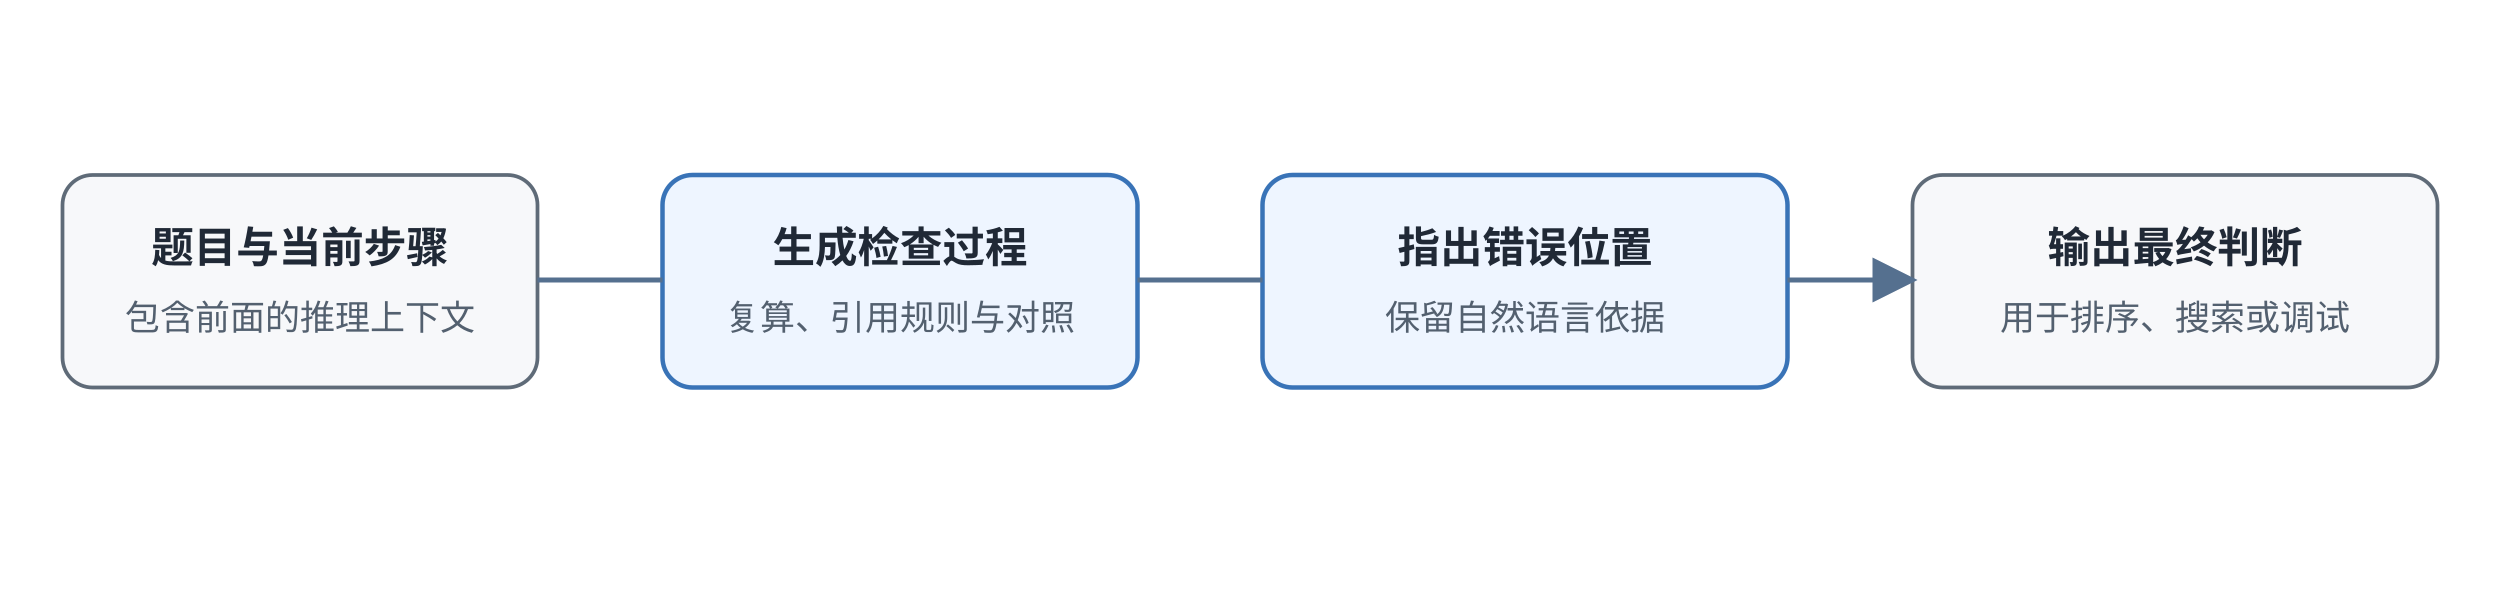
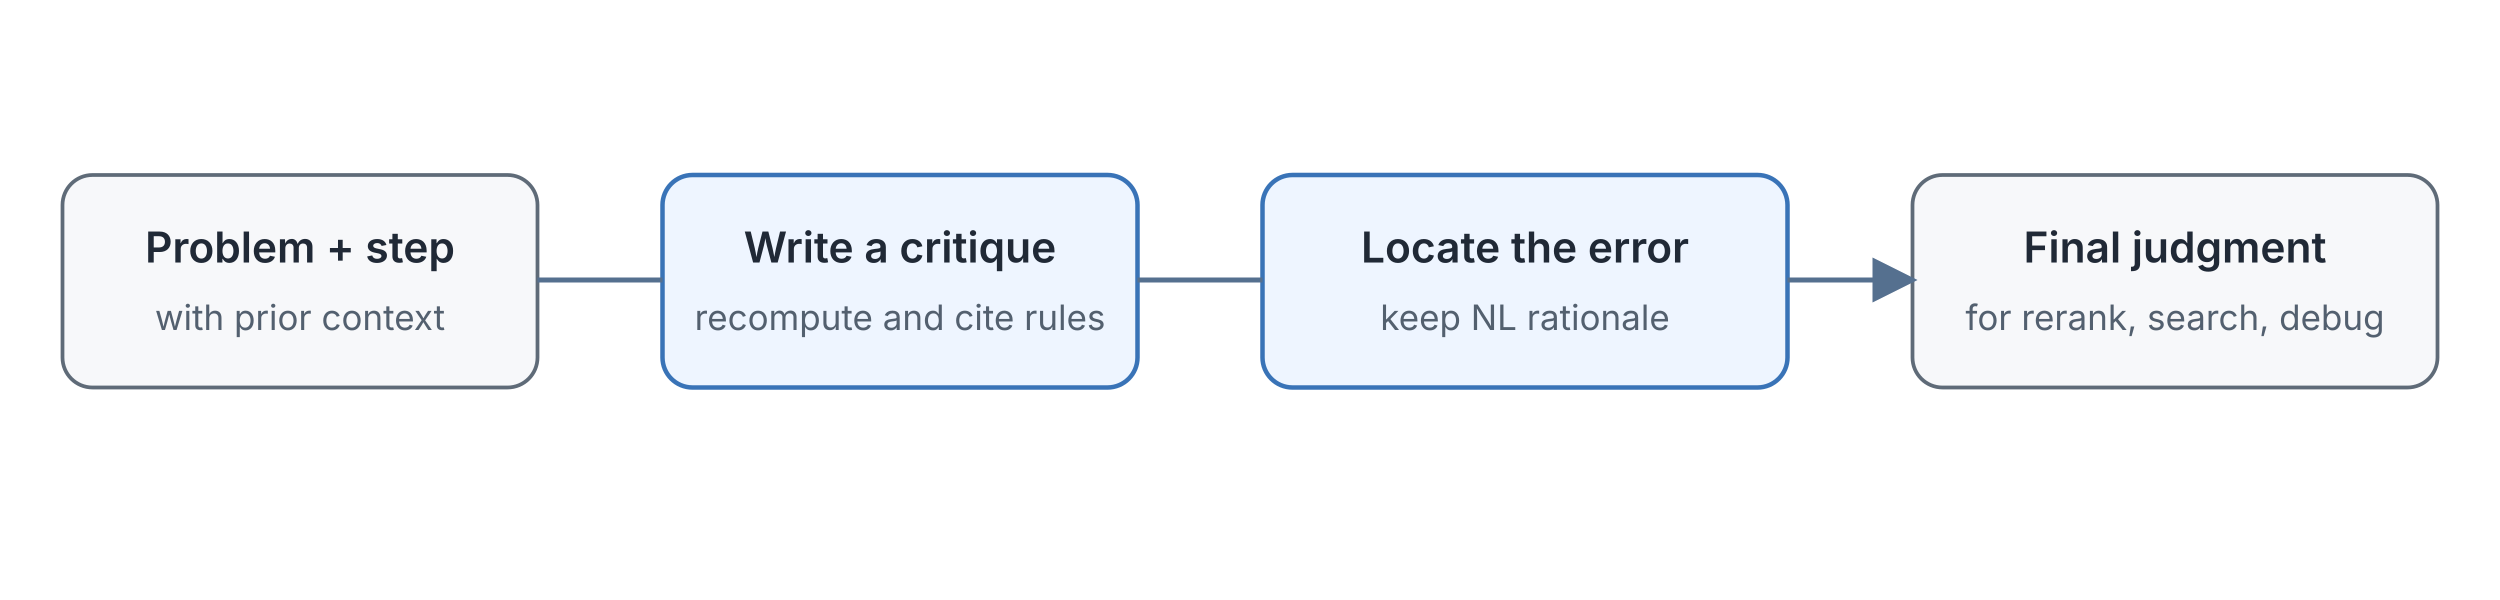
<svg xmlns="http://www.w3.org/2000/svg" width="1000" height="240" viewBox="0 0 1000 240" role="img" aria-labelledby="t d">
  <defs>
    <marker id="a" markerWidth="9" markerHeight="9" refX="8" refY="4.5" orient="auto">
      <path d="M0 0 9 4.5 0 9Z" fill="#55708f" />
    </marker>
-     <style>.b{fill:#f7f8fa;stroke:#5f6b78;stroke-width:1.5}.c{fill:#eef5ff;stroke:#3973b7;stroke-width:1.8}.t{font:600 17px 'Songti SC',serif;fill:#202936}.s{font:14px 'Songti SC',serif;fill:#53606f}.a{stroke:#55708f;stroke-width:2;fill:none;marker-end:url(#a)}</style>
+     <style>.b{fill:#f7f8fa;stroke:#5f6b78;stroke-width:1.5}.c{fill:#eef5ff;stroke:#3973b7;stroke-width:1.8}.t{font:600 17px Inter,Helvetica,Arial,sans-serif;fill:#202936}.s{font:14px Inter,Helvetica,Arial,sans-serif;fill:#53606f}.a{stroke:#55708f;stroke-width:2;fill:none;marker-end:url(#a)}</style>
  </defs>
  <rect x="25" y="70" width="190" height="85" rx="12" class="b" />
-   <text x="120" y="105" text-anchor="middle" class="t">题目与当前步骤</text>
-   <text x="120" y="132" text-anchor="middle" class="s">包含前面的推理上下文</text>
+   <text x="120" y="105" text-anchor="middle" class="t">Problem + step</text>
+   <text x="120" y="132" text-anchor="middle" class="s">with prior context</text>
  <rect x="265" y="70" width="190" height="85" rx="12" class="c" />
-   <text x="360" y="105" text-anchor="middle" class="t">生成检查过程</text>
-   <text x="360" y="132" text-anchor="middle" class="s">复算、引用规则与对照</text>
+   <text x="360" y="105" text-anchor="middle" class="t">Write a critique</text>
+   <text x="360" y="132" text-anchor="middle" class="s">recompute and cite rules</text>
  <rect x="505" y="70" width="210" height="85" rx="12" class="c" />
-   <text x="610" y="105" text-anchor="middle" class="t">指出错误位置</text>
-   <text x="610" y="132" text-anchor="middle" class="s">保留自然语言依据</text>
+   <text x="610" y="105" text-anchor="middle" class="t">Locate the error</text>
+   <text x="610" y="132" text-anchor="middle" class="s">keep NL rationale</text>
  <rect x="765" y="70" width="210" height="85" rx="12" class="b" />
-   <text x="870" y="105" text-anchor="middle" class="t">输出最终判断</text>
-   <text x="870" y="132" text-anchor="middle" class="s">用于排序、搜索或调试</text>
+   <text x="870" y="105" text-anchor="middle" class="t">Final judgment</text>
+   <text x="870" y="132" text-anchor="middle" class="s">for rerank, search, debug</text>
  <path d="M215 112H265M455 112H505M715 112H765" class="a" />
</svg>
